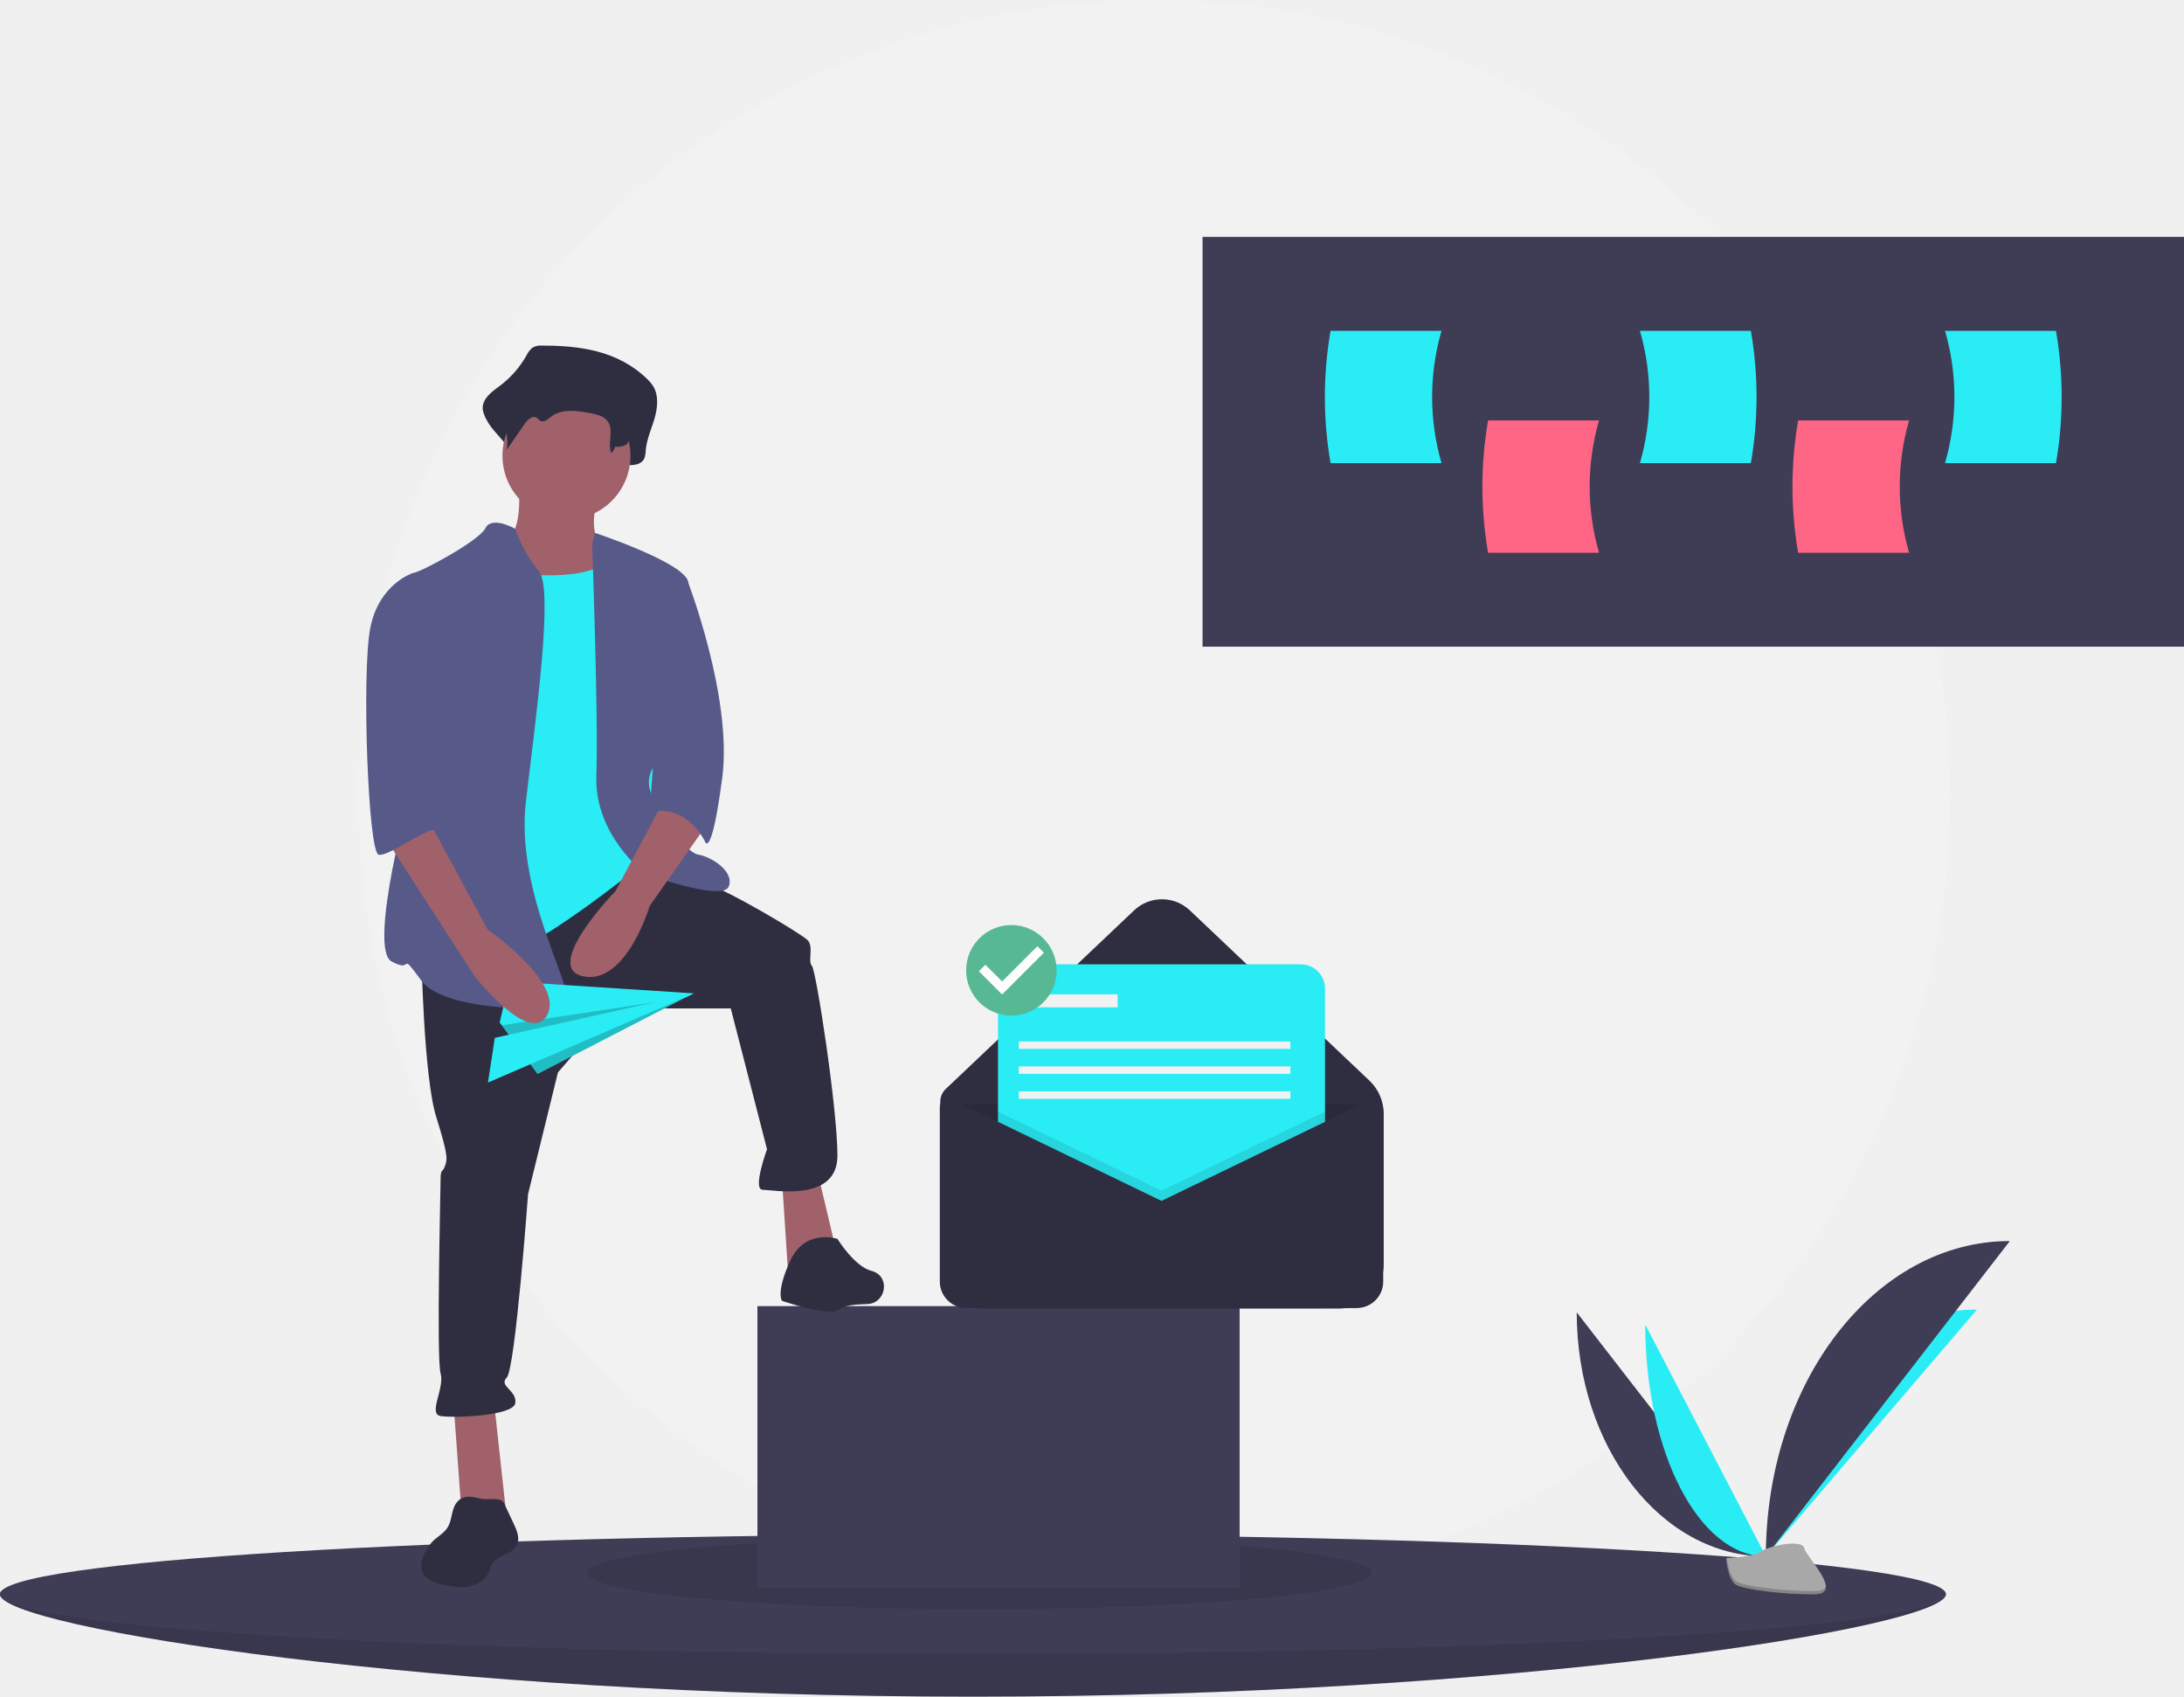
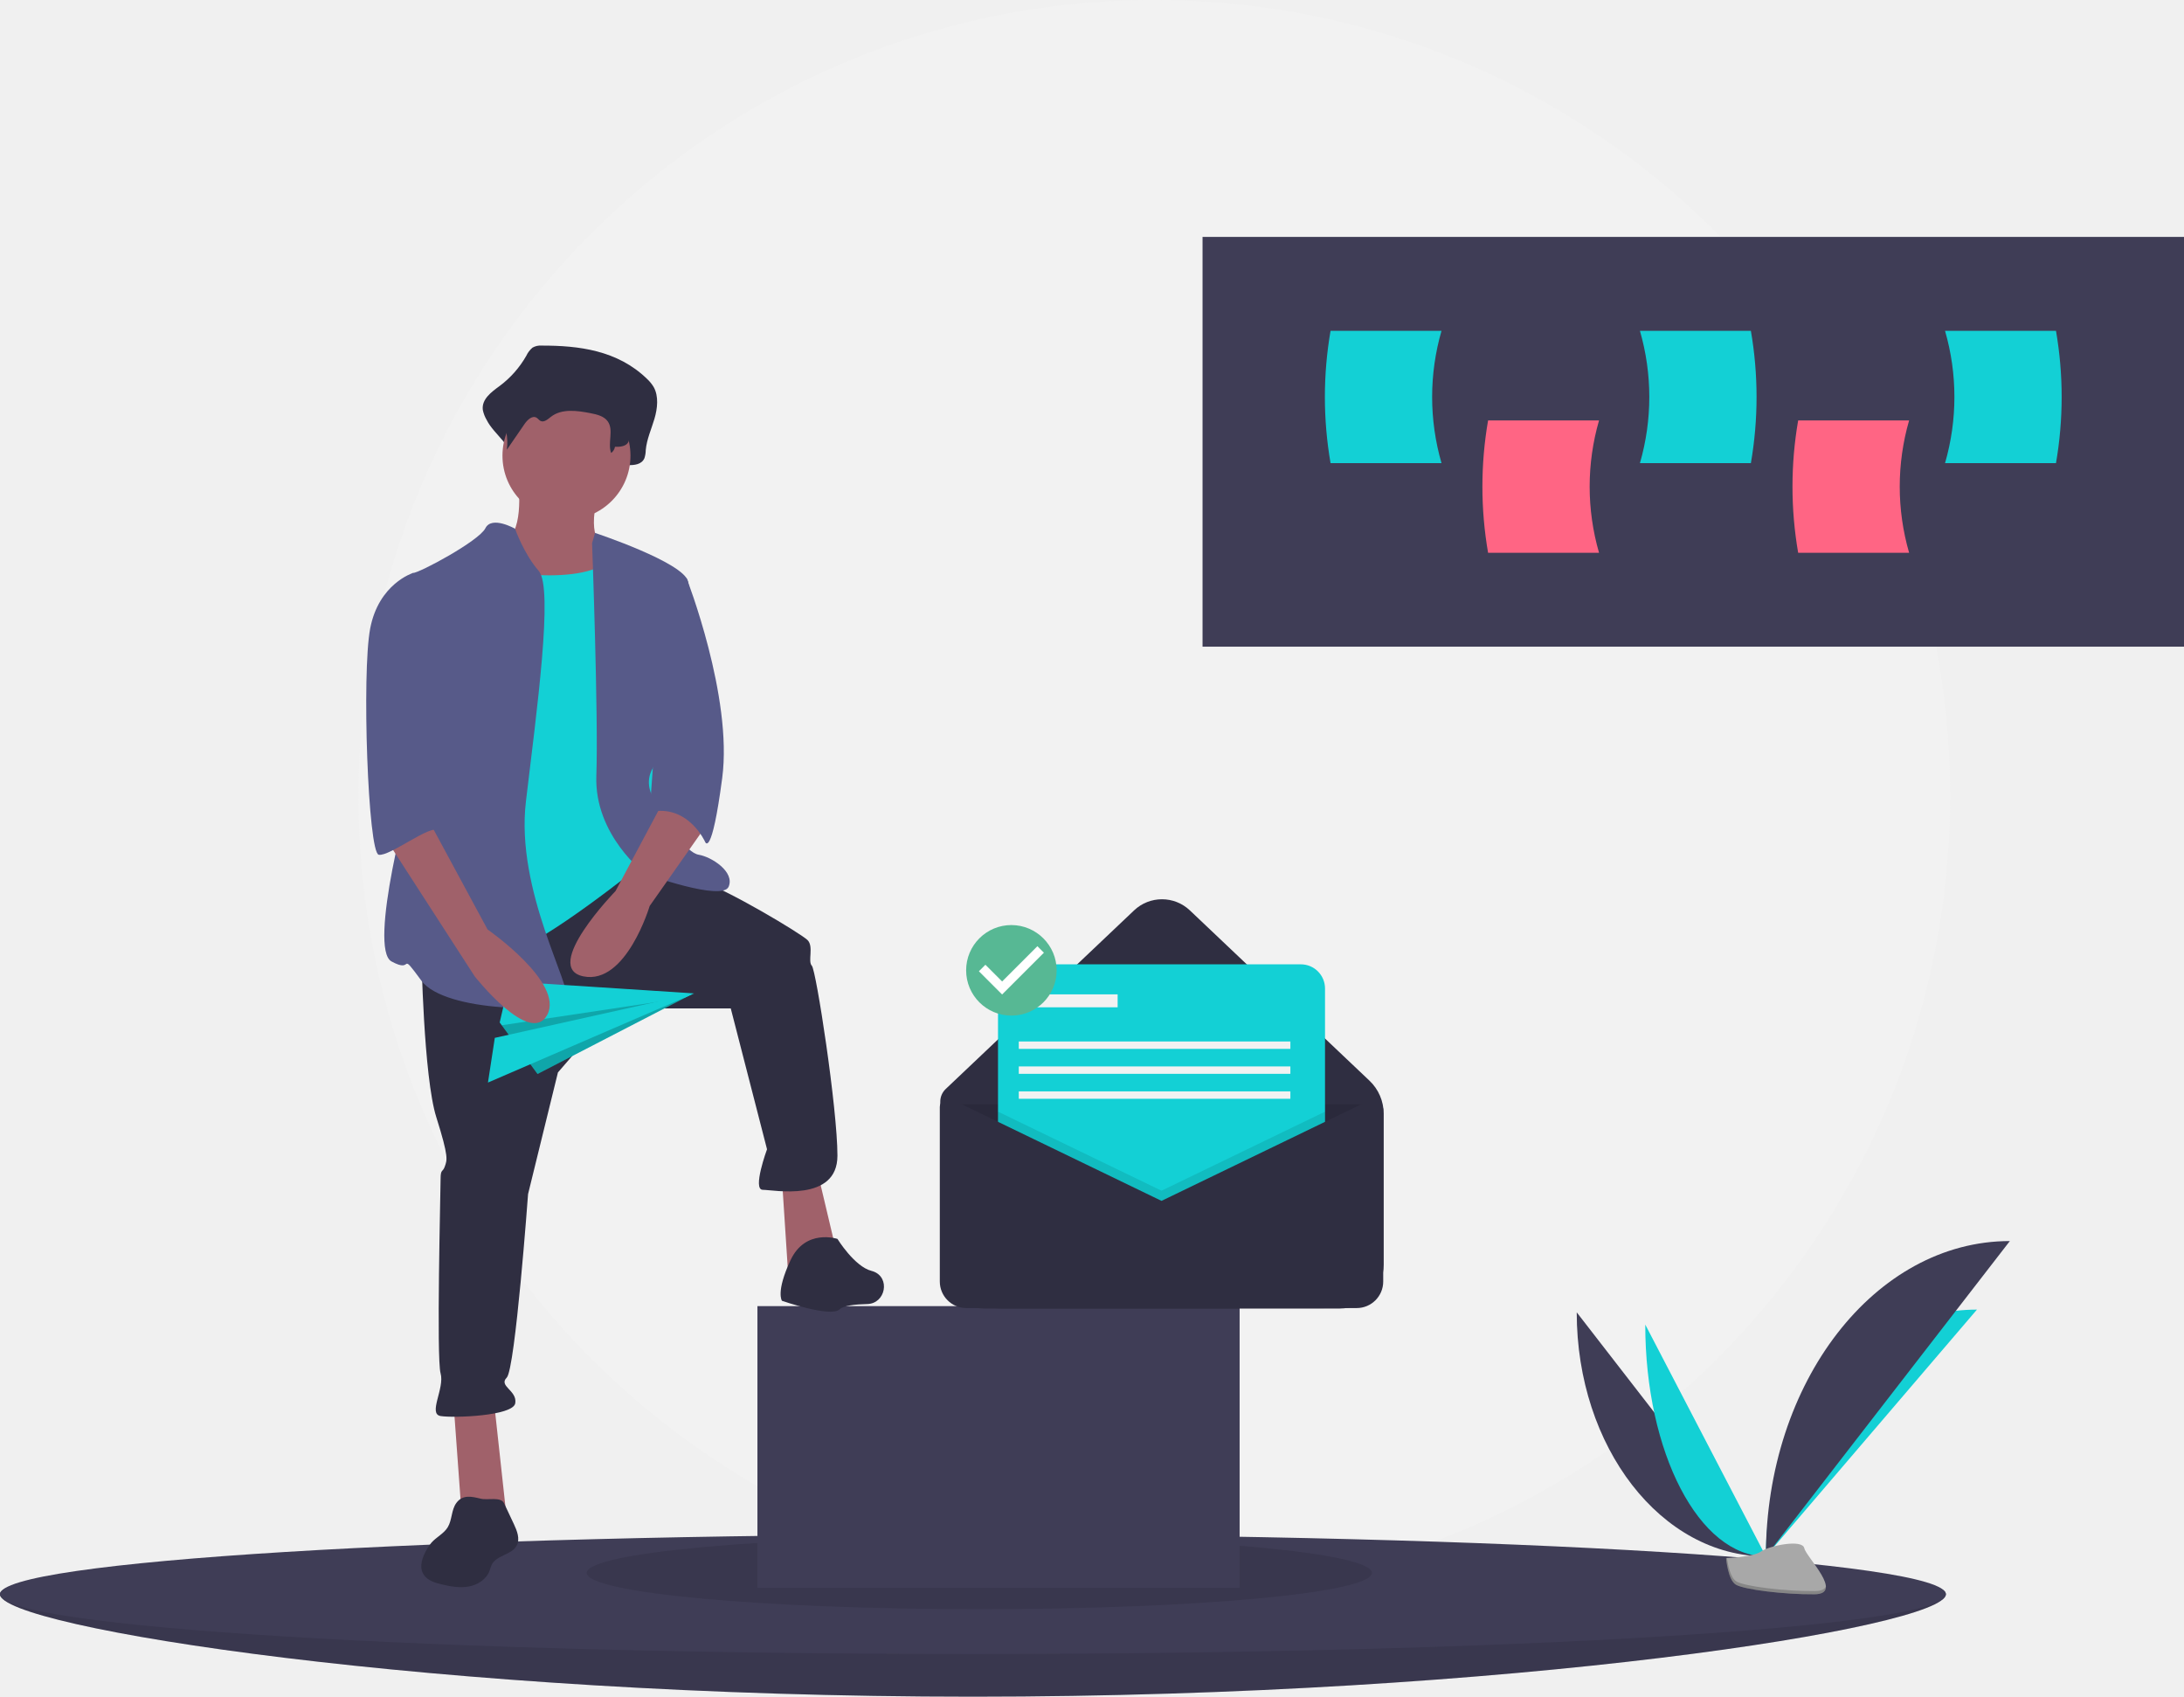
<svg xmlns="http://www.w3.org/2000/svg" id="e5dd2074-6f57-4137-8881-f8558dfe8bae" data-name="Layer 1" width="1023.623" height="795.001" viewBox="0 0 1023.623 795.001">
  <circle cx="541" cy="373" r="373" fill="#f2f2f2" />
  <path d="M1000.189,799.5c0,15.464-204.158,48-456,48s-456-32.536-456-48,204.158-8,456-8S1000.189,784.036,1000.189,799.5Z" transform="translate(-88.18863 -52.49966)" fill="#3f3d56" />
  <path d="M1000.189,799.5c0,15.464-204.158,48-456,48s-456-32.536-456-48,204.158-8,456-8S1000.189,784.036,1000.189,799.5Z" transform="translate(-88.18863 -52.49966)" opacity="0.1" />
  <ellipse cx="456" cy="747.001" rx="456" ry="28" fill="#3f3d56" />
  <ellipse cx="459" cy="737.001" rx="184" ry="17" opacity="0.1" />
  <path d="M827.189,667.412c0,63.204,39.651,114.348,88.652,114.348" transform="translate(-88.18863 -52.49966)" fill="#3f3d56" />
-   <path d="M915.841,781.761c0-63.914,44.248-115.633,98.93-115.633" transform="translate(-88.18863 -52.49966)" fill="#2aecf5" />
-   <path d="M859.309,673.142c0,60.037,25.285,108.619,56.532,108.619" transform="translate(-88.18863 -52.49966)" fill="#2aecf5" />
+   <path d="M915.841,781.761c0-63.914,44.248-115.633,98.93-115.633" transform="translate(-88.18863 -52.49966)" fill="#13d0d5" />
+   <path d="M859.309,673.142c0,60.037,25.285,108.619,56.532,108.619" transform="translate(-88.18863 -52.49966)" fill="#13d0d5" />
  <path d="M915.841,781.761c0-81.668,51.144-147.753,114.348-147.753" transform="translate(-88.18863 -52.49966)" fill="#3f3d56" />
  <path d="M897.19,782.567s12.572-.387,16.361-3.085,19.339-5.92,20.279-1.593,18.894,21.521,4.7,21.636-32.981-2.211-36.762-4.515S897.19,782.567,897.19,782.567Z" transform="translate(-88.18863 -52.49966)" fill="#a8a8a8" />
  <path d="M938.784,798.018c-14.194.115-32.981-2.211-36.762-4.514-2.88-1.754-4.028-8.049-4.412-10.953-.266.011-.42.016-.42.016s.796,10.14,4.578,12.443,22.568,4.629,36.762,4.514c4.097-.033,5.513-1.491,5.435-3.65C943.396,797.179,941.834,797.994,938.784,798.018Z" transform="translate(-88.18863 -52.49966)" opacity="0.2" />
  <rect x="355" y="612.001" width="226" height="132" fill="#3f3d56" />
  <path d="M716.107,665.627H549.487a20.602,20.602,0,0,1-20.602-20.602V568.688a8.162,8.162,0,0,1,2.547-5.923l88.292-83.694a19.003,19.003,0,0,1,26.146,0l84.182,79.798a21.334,21.334,0,0,1,6.657,15.483v70.674A20.602,20.602,0,0,1,716.107,665.627Z" transform="translate(-88.18863 -52.49966)" fill="#2f2e41" />
  <path d="M440.696,517.441H646.789a0,0,0,0,1,0,0v66.954a28.732,28.732,0,0,1-28.732,28.732h-148.628A28.732,28.732,0,0,1,440.696,584.395V517.441A0,0,0,0,1,440.696,517.441Z" opacity="0.1" />
  <path d="M528.668,564.962" transform="translate(-88.18863 -52.49966)" fill="none" stroke="#3f3d56" stroke-miterlimit="10" />
-   <rect x="467.757" y="451.847" width="153.27" height="153.27" rx="11.336" fill="#2aecf5" />
+   <rect x="467.757" y="451.847" width="153.27" height="153.27" rx="11.336" fill="#13d0d5" />
  <polygon points="621.027 520.883 621.027 605.117 467.757 605.117 467.757 520.883 544.392 557.924 621.027 520.883" opacity="0.1" />
  <path d="M632.58,615.186,534.386,567.725a3.984,3.984,0,0,0-5.718,3.587v81.658a12.44,12.44,0,0,0,12.44,12.44h182.944a12.44,12.44,0,0,0,12.44-12.44V572.711a4.862,4.862,0,0,0-6.977-4.377Z" transform="translate(-88.18863 -52.49966)" fill="#2f2e41" />
  <rect x="480.962" y="465.918" width="42.864" height="6.062" fill="#f2f2f2" />
  <rect x="477.498" y="487.999" width="127.292" height="3.464" fill="#f2f2f2" />
  <rect x="477.498" y="499.69" width="127.292" height="3.464" fill="#f2f2f2" />
  <rect x="477.498" y="511.38" width="127.292" height="3.464" fill="#f2f2f2" />
  <ellipse cx="474.035" cy="454.26" rx="17.752" ry="17.784" fill="#fff" />
  <path d="M562.223,485.945a21.215,21.215,0,1,0,21.215,21.215A21.278,21.278,0,0,0,562.223,485.945Zm-4.355,32.527L546.995,507.599l3.05-3.05,7.833,7.833,16.534-16.534,3.05,3.05-19.594,19.573Z" transform="translate(-88.18863 -52.49966)" fill="#57b894" />
  <rect x="563.623" y="111.008" width="460" height="192" fill="#3f3d56" />
  <path d="M837.642,311.508h-52a181.872,181.872,0,0,1,0-62h52A111.559,111.559,0,0,0,837.642,311.508Z" transform="translate(-88.18863 -52.49966)" fill="#ff6584" />
  <path d="M982.973,311.508h-52a181.872,181.872,0,0,1,0-62h52A111.559,111.559,0,0,0,982.973,311.508Z" transform="translate(-88.18863 -52.49966)" fill="#ff6584" />
-   <path d="M763.811,269.508h-52a181.872,181.872,0,0,1,0-62h52A111.559,111.559,0,0,0,763.811,269.508Z" transform="translate(-88.18863 -52.49966)" fill="#2aecf5" />
-   <path d="M856.811,269.508h52a181.872,181.872,0,0,0,0-62h-52A111.559,111.559,0,0,1,856.811,269.508Z" transform="translate(-88.18863 -52.49966)" fill="#2aecf5" />
-   <path d="M999.811,269.508h52a181.872,181.872,0,0,0,0-62h-52A111.559,111.559,0,0,1,999.811,269.508Z" transform="translate(-88.18863 -52.49966)" fill="#2aecf5" />
+   <path d="M763.811,269.508h-52a181.872,181.872,0,0,1,0-62h52A111.559,111.559,0,0,0,763.811,269.508Z" transform="translate(-88.18863 -52.49966)" fill="#13d0d5" />
+   <path d="M856.811,269.508h52a181.872,181.872,0,0,0,0-62h-52A111.559,111.559,0,0,1,856.811,269.508Z" transform="translate(-88.18863 -52.49966)" fill="#13d0d5" />
+   <path d="M999.811,269.508h52a181.872,181.872,0,0,0,0-62h-52A111.559,111.559,0,0,1,999.811,269.508Z" transform="translate(-88.18863 -52.49966)" fill="#13d0d5" />
  <path d="M342.068,214.43a7.431,7.431,0,0,0-4.31.963,11.243,11.243,0,0,0-2.915,3.848,46.029,46.029,0,0,1-12.539,14.164c-3.726,2.729-8.463,6.133-7.825,11.165a15.091,15.091,0,0,0,1.816,4.713c3.437,6.938,12.817,12.3,11.894,20.218,3.415-5.717-1.153-8.544,2.262-14.261,1.626-2.723,4.451-5.796,6.907-4.086.822.572,1.362,1.599,2.218,2.102,2.043,1.199,4.215-1.093,6.024-2.716,6.235-5.597,15.101-4.131,22.859-2.387,3.663.823,7.686,1.903,9.851,5.404,2.847,4.603-2.705,9.573-4.107,14.777a2.835,2.835,0,0,0,3.043,3.529c2.328-.23,5.086-.418,5.223-1.439,2.929.104,6.518-.227,7.773-3.277a12.824,12.824,0,0,0,.602-3.73c.461-5.123,2.635-9.797,4.075-14.672s2.067-10.59-.364-14.913a17.256,17.256,0,0,0-3.185-3.871C377.574,216.611,359.438,214.41,342.068,214.43Z" transform="translate(-88.18863 -52.49966)" fill="#2f2e41" />
  <path d="M331.189,279.5s3,25-8,27,10,36,10,36l50,6-12-40s-8-3-3-23S331.189,279.5,331.189,279.5Z" transform="translate(-88.18863 -52.49966)" fill="#a0616a" />
  <polygon points="212.5 656.501 216.5 711.501 237.5 711.501 231.5 656.501 212.5 656.501" fill="#a0616a" />
  <polygon points="366.5 552.501 369.5 598.501 392.5 588.501 383.5 550.501 366.5 552.501" fill="#a0616a" />
  <path d="M285.689,499s1,58,7,77,5,20,4,23-2,1-2,6-2,84,0,91-6,19,0,20,34,0,35-6-8-8-4-12,10-86,10-86l14-57,26-30h55l17,66s-7,19-2,19,35,6,35-16-10-87-12-89,1-9-2-12-38-24-51-28-31.237-8.761-31.237-8.761Z" transform="translate(-88.18863 -52.49966)" fill="#2f2e41" />
  <path d="M480.689,633s-15-5-22,10-4,19-4,19,23,8,27,4c1.74-1.74,7.266-2.345,12.955-2.473,8.664-.194,10.969-12.451,2.786-15.306q-.366-.128-.741-.222C488.689,646,480.689,633,480.689,633Z" transform="translate(-88.18863 -52.49966)" fill="#2f2e41" />
  <circle cx="265.5" cy="213.501" r="30" fill="#a0616a" />
-   <path d="M314.689,319s49,10,61-6,17,45,17,45l6,64-9,35s-47,38-62,41-38,5-38,5,7-111,7-113S314.689,319,314.689,319Z" transform="translate(-88.18863 -52.49966)" fill="#2aecf5" />
+   <path d="M314.689,319s49,10,61-6,17,45,17,45l6,64-9,35s-47,38-62,41-38,5-38,5,7-111,7-113S314.689,319,314.689,319Z" transform="translate(-88.18863 -52.49966)" fill="#13d0d5" />
  <path d="M329.591,300.246s-10.902-6.245-13.902-.245-31,21-34,21,6,83,2,93-23,83-12,89,3-6,14,9,65,15,68,9-24-51-19-93,13-100,6-108S329.591,300.246,329.591,300.246Z" transform="translate(-88.18863 -52.49966)" fill="#575a89" />
  <path d="M365.689,307l1.393-4.794s41.607,13.794,43.607,22.794,1,72-6,77-17,13-10,25,15,25,21,26,17,8,14,15-39-6-39-6-24-18-23-46S365.689,307,365.689,307Z" transform="translate(-88.18863 -52.49966)" fill="#575a89" />
  <path d="M400.689,425l-24,45s-35,36-15,40,31-33,31-33l26-37Z" transform="translate(-88.18863 -52.49966)" fill="#a0616a" />
  <path d="M343.53,222.279a6.809,6.809,0,0,0-3.508.68,8.177,8.177,0,0,0-2.373,2.72,34.551,34.551,0,0,1-10.207,10.011c-3.033,1.929-6.889,4.335-6.37,7.892a9.868,9.868,0,0,0,1.478,3.331,26.203,26.203,0,0,1,3.184,16.332l8.34-12.122c1.324-1.924,3.624-4.096,5.622-2.888.669.405,1.109,1.13,1.805,1.485,1.663.847,3.432-.772,4.903-1.92,5.075-3.956,12.293-2.919,18.608-1.687,2.982.582,6.256,1.345,8.019,3.819,2.929,4.112-.129,10.053,1.58,14.803a4.364,4.364,0,0,0,1.806-2.882c2.384.074,5.306-.161,6.327-2.316a7.981,7.981,0,0,0,.49-2.636c.375-3.621,2.145-6.924,3.317-10.37s1.682-7.485-.296-10.54a12.754,12.754,0,0,0-2.592-2.736C372.433,223.821,357.669,222.265,343.53,222.279Z" transform="translate(-88.18863 -52.49966)" fill="#2f2e41" />
  <path d="M400.689,321l9.317,2.473s21.683,55.527,16.683,93.527-8,30-8,30-8-18-26-14Z" transform="translate(-88.18863 -52.49966)" fill="#575a89" />
  <path d="M302.074,756.732c-2.411,3.277-1.928,7.961-4.064,11.424-1.852,3.002-5.341,4.575-7.657,7.235a19.395,19.395,0,0,0-1.969,2.832c-2.148,3.599-3.895,8.211-1.779,11.829,1.702,2.91,5.28,4.048,8.561,4.823,4.147.98,8.456,1.764,12.651,1.015s8.295-3.318,9.791-7.308a28.23,28.23,0,0,1,1.047-2.954c2.274-4.476,9.406-4.525,11.733-8.974,1.629-3.113.132-6.877-1.365-10.056l-4.57-9.71c-1.517-3.222-7.665-1.369-10.87-2.141C309.403,753.74,305.081,752.631,302.074,756.732Z" transform="translate(-88.18863 -52.49966)" fill="#2f2e41" />
-   <polygon points="234.202 479.085 251.934 503.23 321.083 467.503 325.072 465.451 238.676 459.871 234.202 479.085" fill="#2aecf5" />
+   <polygon points="234.202 479.085 251.934 503.23 321.083 467.503 325.072 465.451 238.676 459.871 234.202 479.085" fill="#13d0d5" />
  <polygon points="235.165 480.395 251.934 503.23 321.083 467.503 235.165 480.395" opacity="0.2" />
-   <polygon points="228.704 507.245 231.911 486.306 325.42 465.471 228.704 507.245" fill="#2aecf5" />
+   <polygon points="228.704 507.245 231.911 486.306 325.42 465.471 228.704 507.245" fill="#13d0d5" />
  <path d="M268.689,445l42,65s26,33,34,18-28-40-28-40l-27-50Z" transform="translate(-88.18863 -52.49966)" fill="#a0616a" />
  <path d="M289.689,323l-8-2s-16,5-20,26-1,105,4,106,24.695-14.626,27.847-11.313-6.847-13.687-3.847-22.687S289.689,323,289.689,323Z" transform="translate(-88.18863 -52.49966)" fill="#575a89" />
</svg>
